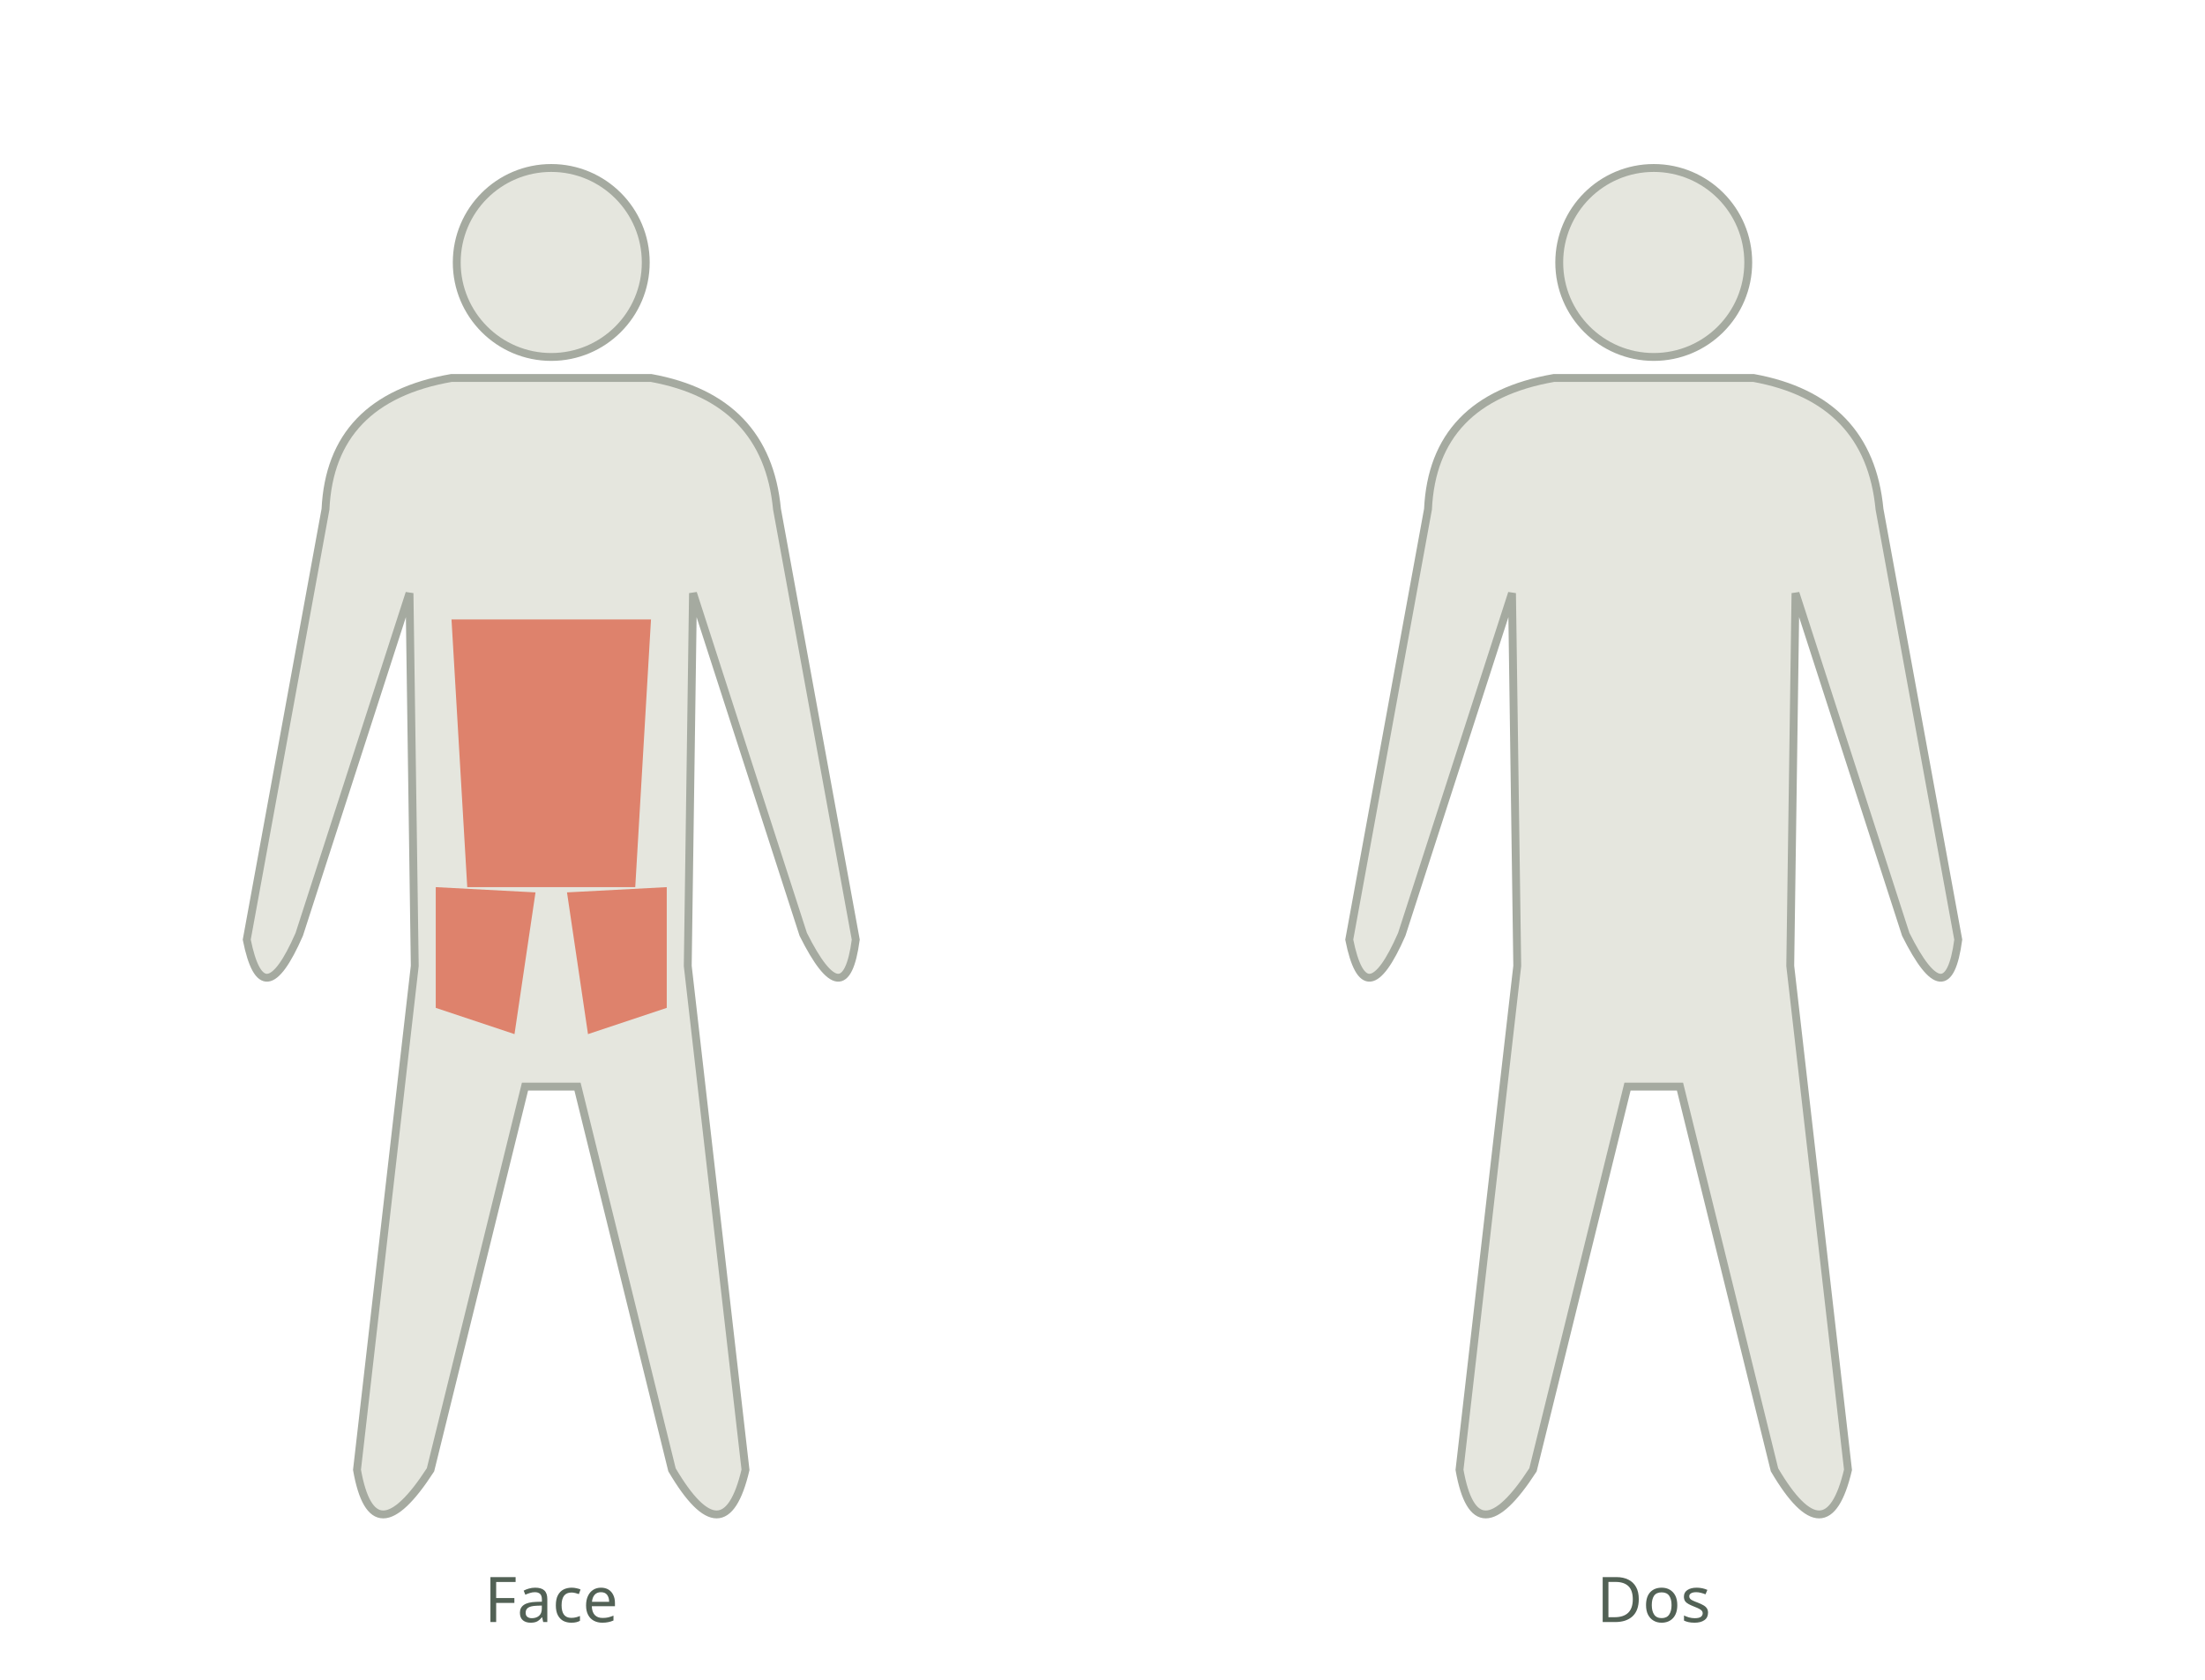
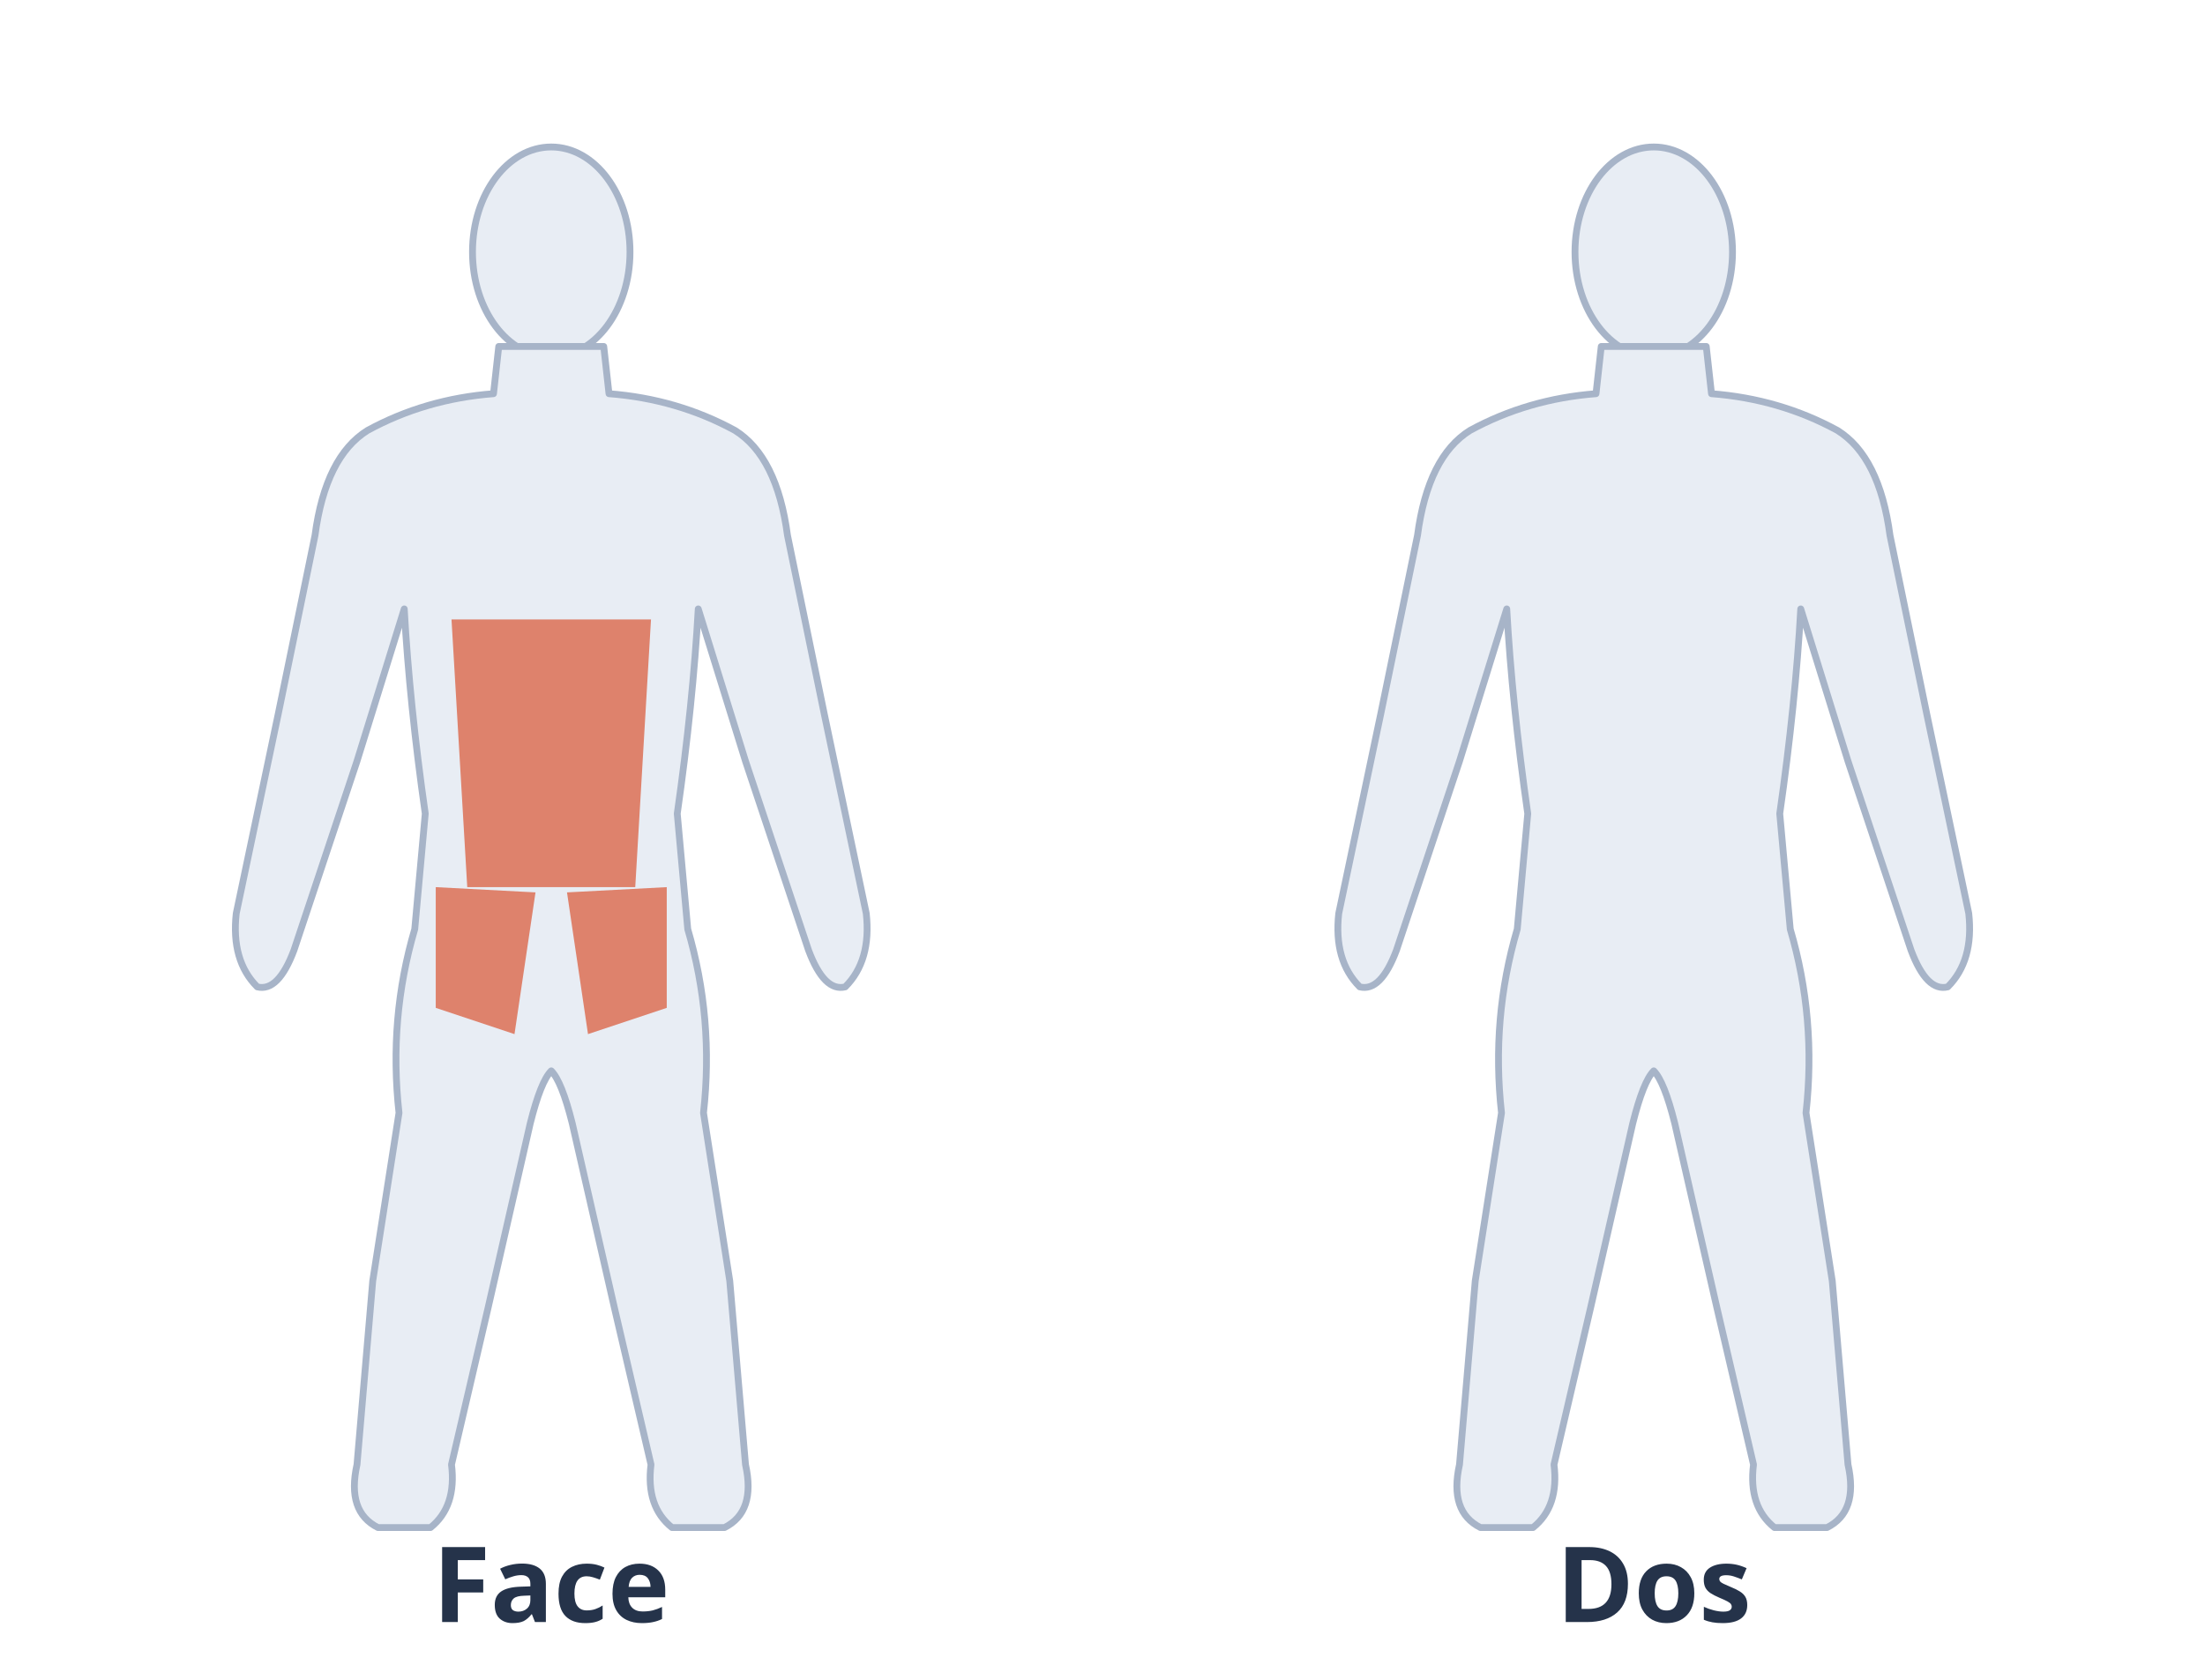
<svg xmlns="http://www.w3.org/2000/svg" viewBox="0 0 420 320" role="img" aria-label="Muscles : core, hip_flexors. Carte provisoire.">
  <g transform="translate(5 15)">
-     <g fill="#E5E6DE" stroke="#a5aaa0" stroke-width="1.5">
-       <circle cx="100" cy="35" r="18" />
-       <path d="M81 57 Q58 61 57 82 L42 164 Q45 179 52 163 L73 98 L74 169 L63 265 Q66 282 77 265 L95 192 L105 192 L123 265 Q133 282 137 265 L126 169 L127 98 L148 163 Q156 179 158 164 L143 82 Q141 61 119 57Z" />
+     <g fill="#E8EDF4" stroke="#a7b4c8" stroke-width="1.3" stroke-linejoin="round">
+       <ellipse cx="100" cy="33" rx="15" ry="20" />
+       <path d="M90 51 L89 60 Q76 61 65 67 Q57 72 55 87 L48 121 L40 159 Q39 168 44 173 Q48 174 51 166 L63 130 L72 101 Q73 119 76 140 L74 162 Q69 179 71 197 L66 229 L63 264 Q61 273 67 276 L77 276 Q82 272 81 264 L88 234 L96 199 Q98 191 100 189 Q102 191 104 199 L112 234 L119 264 Q118 272 123 276 L133 276 Q139 273 137 264 L134 229 L129 197 Q131 179 126 162 L124 140 Q127 119 128 101 L137 130 L149 166 Q152 174 156 173 Q161 168 160 159 L152 121 L145 87 Q143 72 135 67 Q124 61 111 60 L110 51Z" />
    </g>
    <path data-zone="core" data-role="primary" d="M81 103 L119 103 L116 154 L84 154Z" fill="#DE826C" />
    <path data-zone="hip_flexors" data-role="primary" d="M78 154 L97 155 L93 182 L78 177Z M103 155 L122 154 L122 177 L107 182Z" fill="#DE826C" />
  </g>
  <g transform="translate(215 15)">
-     <g fill="#E5E6DE" stroke="#a5aaa0" stroke-width="1.5">
-       <circle cx="100" cy="35" r="18" />
-       <path d="M81 57 Q58 61 57 82 L42 164 Q45 179 52 163 L73 98 L74 169 L63 265 Q66 282 77 265 L95 192 L105 192 L123 265 Q133 282 137 265 L126 169 L127 98 L148 163 Q156 179 158 164 L143 82 Q141 61 119 57Z" />
+     <g fill="#E8EDF4" stroke="#a7b4c8" stroke-width="1.3" stroke-linejoin="round">
+       <ellipse cx="100" cy="33" rx="15" ry="20" />
+       <path d="M90 51 L89 60 Q76 61 65 67 Q57 72 55 87 L48 121 L40 159 Q39 168 44 173 Q48 174 51 166 L63 130 L72 101 Q73 119 76 140 L74 162 Q69 179 71 197 L66 229 L63 264 Q61 273 67 276 L77 276 Q82 272 81 264 L88 234 L96 199 Q98 191 100 189 Q102 191 104 199 L112 234 L119 264 Q118 272 123 276 L133 276 Q139 273 137 264 L134 229 L129 197 Q131 179 126 162 L124 140 Q127 119 128 101 L137 130 L149 166 Q152 174 156 173 Q161 168 160 159 L152 121 L145 87 Q143 72 135 67 Q124 61 111 60 L110 51Z" />
    </g>
  </g>
-   <text x="105" y="309" text-anchor="middle" font-family="sans-serif" font-size="12" fill="#526155">Face</text>
-   <text x="315" y="309" text-anchor="middle" font-family="sans-serif" font-size="12" fill="#526155">Dos</text>
+   <text x="105" y="309" text-anchor="middle" font-family="sans-serif" font-size="20" font-weight="700" fill="#25334a">Face</text>
+   <text x="315" y="309" text-anchor="middle" font-family="sans-serif" font-size="20" font-weight="700" fill="#25334a">Dos</text>
</svg>
